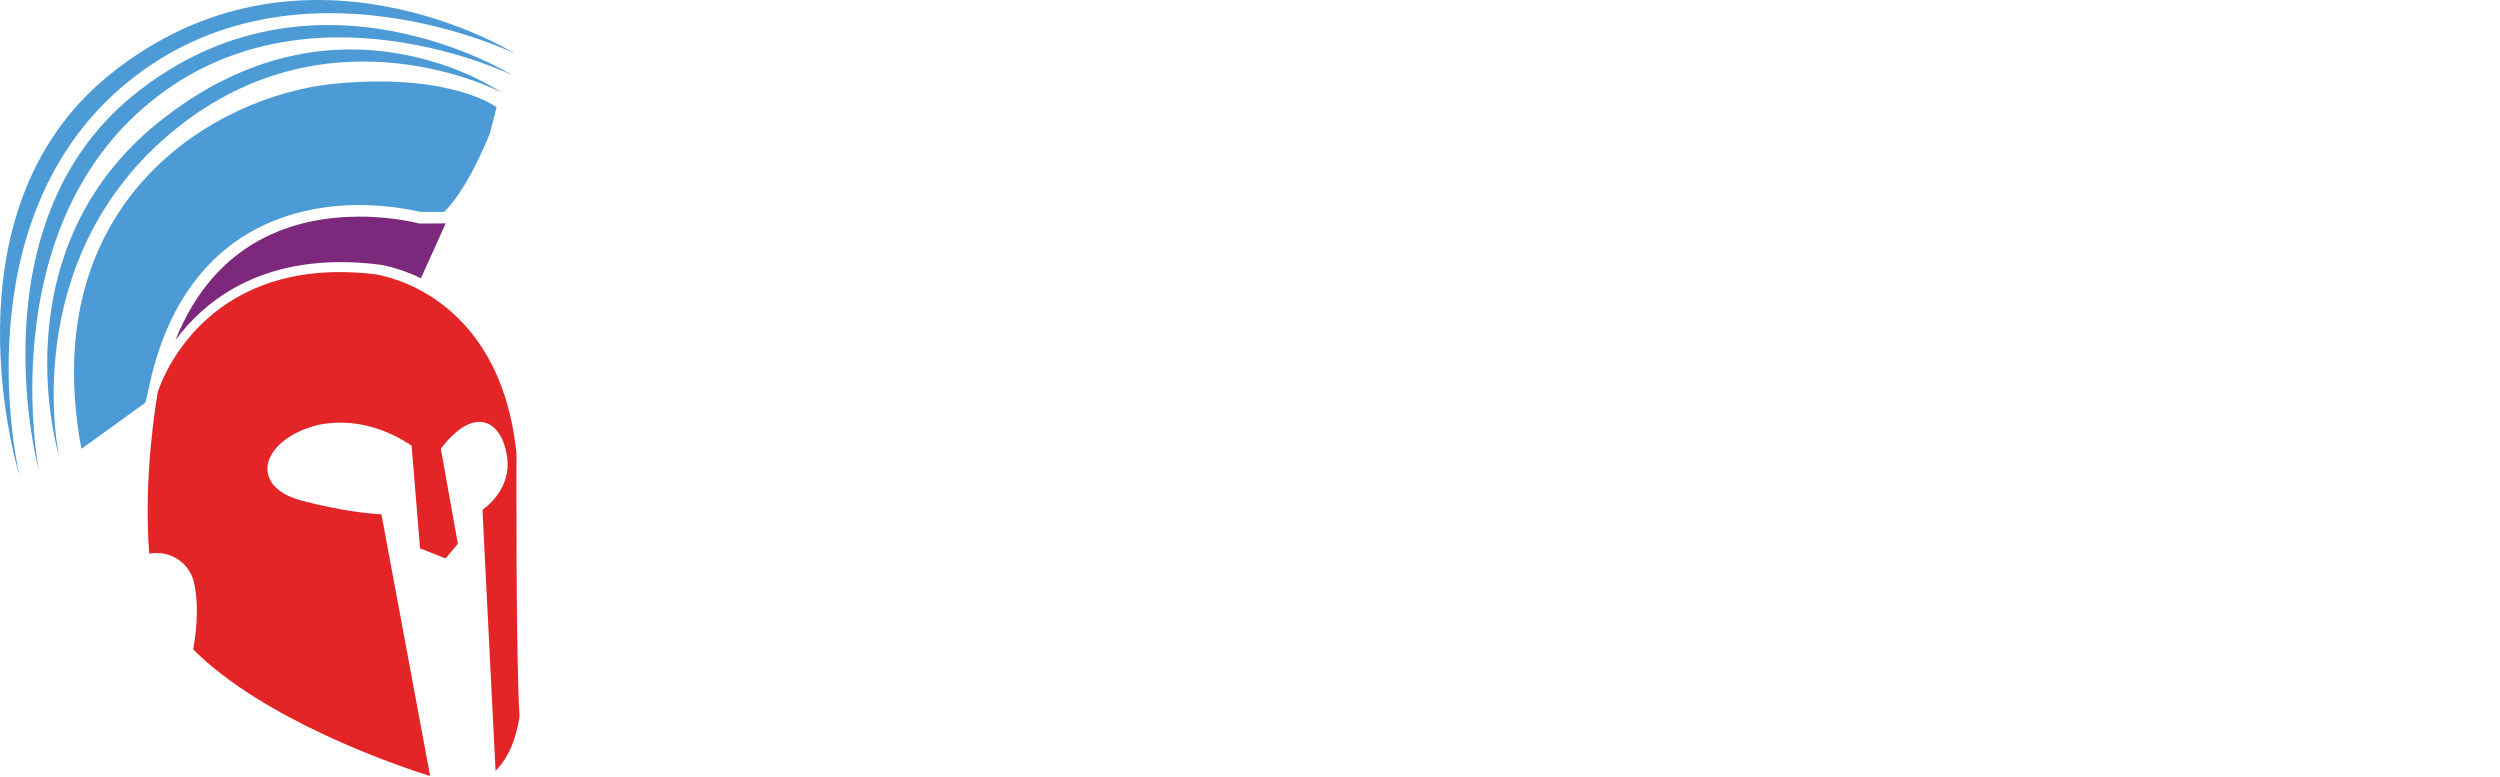
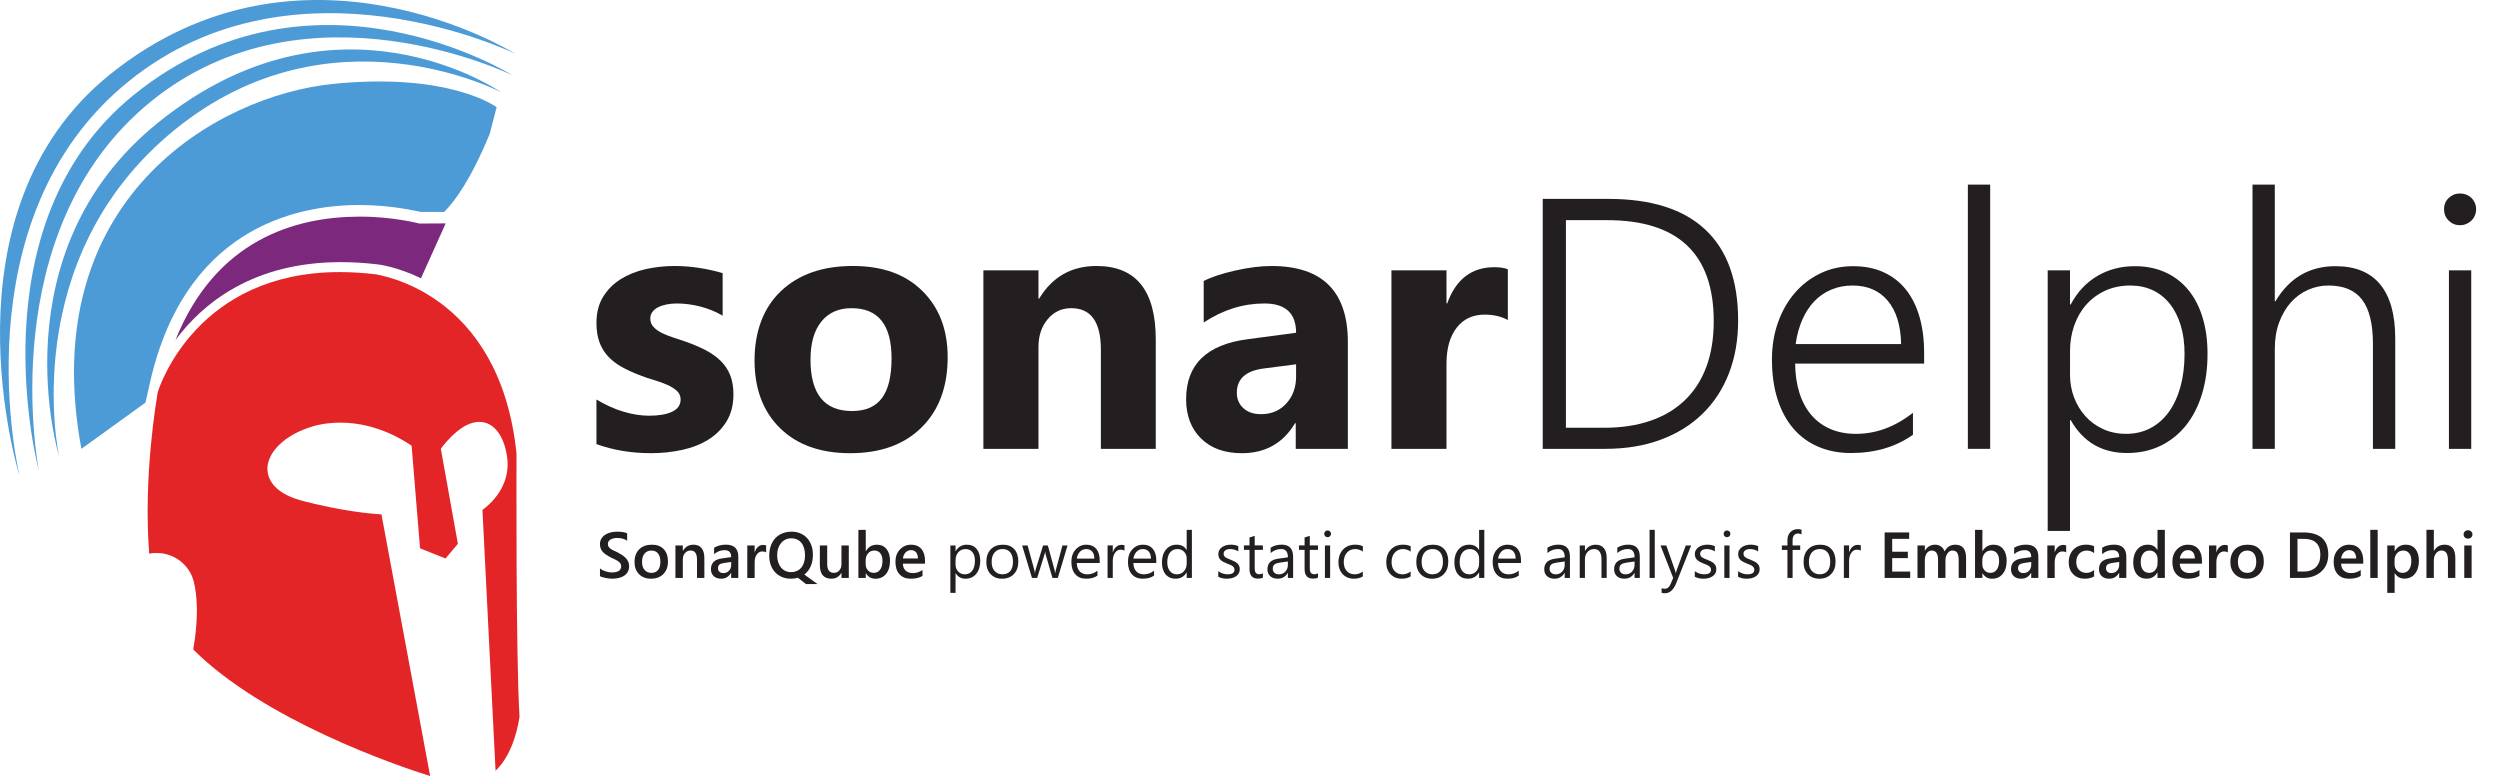
- <svg xmlns="http://www.w3.org/2000/svg" id="a" viewBox="0 0 1658.78 514.93">
+ <svg xmlns="http://www.w3.org/2000/svg" viewBox="0 0 1658.78 514.93">
  <defs>
-     <style>.b{fill:#4c9bd6;}.c{fill:#e42527;}.d{fill:#7b287d;}</style>
+     <style>.c{isolation:isolate;}.d{fill:#4c9bd6;}.e{fill:#e42527;}.f{fill:#7b287d;}.g{fill:#231f20;}</style>
  </defs>
-   <path class="c" d="M342.71,300.83c-11.3-108.5-92.7-118.3-93.2-118.8-8.2-1-16.4-1.5-24.1-1.5-94.2,0-119.3,74.8-120.8,79.9-.5,3.6-9.7,54.8-5.6,107,1.5-.5,3.6-.5,5.1-.5,11.8,0,22,8.2,24.6,19.5,4.1,17.9,.5,38.4-.5,44.5,46.6,46.6,134.1,76.8,157.2,84l-32.3-173.6c-7.2-.5-25.6-2-53.2-9.2-20-5.6-22.5-15.9-22.5-21.5,.5-12.3,14.3-24.1,33.8-28.7,4.6-1,9.7-1.5,14.8-1.5,25.6,0,44.5,13.8,45.6,14.3l1.5,1,5.6,68.1,16.9,6.7,8.2-9.7-11.3-63,1-1.5c8.7-10.8,16.9-16.4,24.6-16.4,9.2,0,16.4,8.7,18.4,23.6,2.6,18.9-11.3,31.2-16.4,34.8l8.7,173.1c12.8-12.3,15.4-33.3,15.9-35.8-2.5-41.1-2-169.1-2-174.8h0Z" />
-   <path class="b" d="M238.31,136.03c22,0,37.9,4.1,41,4.6h15.4c7.7-7.7,18.4-23,30.2-51.7l4.6-17.8s-30.7-23.2-108.1-15.5c-77.8,7.7-198.1,76.8-167.4,242.2l42.5-30.7,2-8.7c22-106.5,97.3-122.4,139.8-122.4h0Z" />
-   <path class="d" d="M278.21,148.33s-16.9-4.6-39.4-4.6c-43,0-95.7,15.4-122.4,81.9,17.9-24.1,51.2-51.7,109.6-51.7,8.2,0,16.4,.5,24.6,1.5,.5,0,12.8,1.5,28.7,9.2l16.4-36.4-17.5,.1Z" />
-   <path class="b" d="M39.21,302.83S-2.19,167.83,104.81,81.43c118.9-96,227.7-20.2,227.7-20.2,0,0-112.5-59.4-216.1,24.5C10.31,171.63,39.21,302.83,39.21,302.83Z" />
-   <path class="b" d="M25.81,312.43S-18.19,149.33,88.81,62.93c118.9-96,251.2-13,251.2-13,0,0-135.9-66.7-239.6,17.2C-5.69,153.03,25.81,312.43,25.81,312.43Z" />
-   <path class="b" d="M13.01,315.93S-41.59,141.73,72.91,49.43c127.3-102.5,268.9-13.8,268.9-13.8,0,0-145.5-71.3-256.4,18.3C-28.19,145.73,13.01,315.93,13.01,315.93Z" />
+   <g id="a">
+     <path class="e" d="M342.71,300.83c-11.3-108.5-92.7-118.3-93.2-118.8-8.2-1-16.4-1.5-24.1-1.5-94.2,0-119.3,74.8-120.8,79.9-.5,3.6-9.7,54.8-5.6,107,1.5-.5,3.6-.5,5.1-.5,11.8,0,22,8.2,24.6,19.5,4.1,17.9,.5,38.4-.5,44.5,46.6,46.6,134.1,76.8,157.2,84l-32.3-173.6c-7.2-.5-25.6-2-53.2-9.2-20-5.6-22.5-15.9-22.5-21.5,.5-12.3,14.3-24.1,33.8-28.7,4.6-1,9.7-1.5,14.8-1.5,25.6,0,44.5,13.8,45.6,14.3l1.5,1,5.6,68.1,16.9,6.7,8.2-9.7-11.3-63,1-1.5c8.7-10.8,16.9-16.4,24.6-16.4,9.2,0,16.4,8.7,18.4,23.6,2.6,18.9-11.3,31.2-16.4,34.8l8.7,173.1c12.8-12.3,15.4-33.3,15.9-35.8-2.5-41.1-2-169.1-2-174.8h0Z" />
+     <path class="d" d="M238.31,136.03c22,0,37.9,4.1,41,4.6h15.4c7.7-7.7,18.4-23,30.2-51.7l4.6-17.8s-30.7-23.2-108.1-15.5c-77.8,7.7-198.1,76.8-167.4,242.2l42.5-30.7,2-8.7c22-106.5,97.3-122.4,139.8-122.4h0Z" />
+     <path class="f" d="M278.21,148.33s-16.9-4.6-39.4-4.6c-43,0-95.7,15.4-122.4,81.9,17.9-24.1,51.2-51.7,109.6-51.7,8.2,0,16.4,.5,24.6,1.5,.5,0,12.8,1.5,28.7,9.2l16.4-36.4-17.5,.1Z" />
+     <path class="d" d="M39.21,302.83S-2.19,167.83,104.81,81.43c118.9-96,227.7-20.2,227.7-20.2,0,0-112.5-59.4-216.1,24.5C10.31,171.63,39.21,302.83,39.21,302.83Z" />
+     <path class="d" d="M25.81,312.43S-18.19,149.33,88.81,62.93c118.9-96,251.2-13,251.2-13,0,0-135.9-66.7-239.6,17.2C-5.69,153.03,25.81,312.43,25.81,312.43Z" />
+     <path class="d" d="M13.01,315.93S-41.59,141.73,72.91,49.43c127.3-102.5,268.9-13.8,268.9-13.8,0,0-145.5-71.3-256.4,18.3C-28.19,145.73,13.01,315.93,13.01,315.93Z" />
+   </g>
+   <g id="b">
+     <g class="c">
+       <path class="g" d="M398.09,382.27v-5.16c.46,.42,1.01,.8,1.65,1.14,.64,.34,1.32,.62,2.03,.85s1.43,.41,2.15,.54c.72,.13,1.38,.19,1.98,.19,2.11,0,3.67-.35,4.71-1.05s1.55-1.72,1.55-3.05c0-.72-.17-1.34-.52-1.86-.34-.53-.83-1.01-1.44-1.44-.62-.43-1.34-.85-2.18-1.25-.84-.4-1.73-.82-2.68-1.25-1.02-.55-1.98-1.1-2.86-1.66-.88-.56-1.65-1.18-2.31-1.86-.65-.68-1.17-1.45-1.54-2.31-.37-.86-.56-1.86-.56-3.01,0-1.42,.32-2.65,.96-3.7s1.48-1.91,2.53-2.59c1.05-.68,2.24-1.19,3.57-1.52s2.7-.5,4.08-.5c3.16,0,5.46,.36,6.91,1.07v4.95c-1.71-1.23-3.92-1.85-6.61-1.85-.74,0-1.48,.07-2.22,.21-.74,.14-1.4,.37-1.98,.69-.58,.32-1.06,.74-1.42,1.24-.37,.51-.55,1.12-.55,1.83,0,.67,.14,1.26,.42,1.75s.69,.94,1.23,1.35c.54,.41,1.2,.8,1.98,1.19,.78,.39,1.68,.8,2.71,1.25,1.05,.55,2.05,1.12,2.98,1.73s1.75,1.27,2.46,2c.71,.73,1.27,1.54,1.68,2.43,.41,.89,.62,1.91,.62,3.04,0,1.53-.31,2.82-.93,3.87s-1.45,1.91-2.5,2.57c-1.05,.66-2.25,1.14-3.61,1.43-1.36,.29-2.8,.44-4.32,.44-.51,0-1.13-.04-1.86-.12-.74-.08-1.49-.19-2.26-.34s-1.5-.33-2.19-.54c-.69-.21-1.24-.45-1.66-.72Z" />
+       <path class="g" d="M431.97,383.98c-3.33,0-5.98-1.01-7.97-3.02-1.99-2.01-2.98-4.68-2.98-8.01,0-3.62,1.04-6.45,3.11-8.49,2.07-2.04,4.86-3.05,8.37-3.05s5.99,.99,7.88,2.97c1.88,1.98,2.82,4.72,2.82,8.23s-1.01,6.19-3.04,8.26c-2.03,2.07-4.76,3.11-8.18,3.11Zm.23-18.68c-1.91,0-3.42,.67-4.53,2-1.11,1.33-1.66,3.17-1.66,5.52s.56,4.04,1.68,5.34,2.62,1.95,4.51,1.95,3.4-.64,4.43-1.92,1.55-3.09,1.55-5.45-.52-4.2-1.55-5.5c-1.03-1.29-2.51-1.94-4.43-1.94Z" />
+       <path class="g" d="M467.36,383.47h-4.89v-12.15c0-4.03-1.42-6.04-4.27-6.04-1.49,0-2.72,.56-3.69,1.67-.97,1.12-1.45,2.52-1.45,4.22v12.3h-4.91v-21.56h4.91v3.58h.08c1.61-2.72,3.94-4.08,6.99-4.08,2.34,0,4.13,.76,5.37,2.28,1.23,1.52,1.85,3.72,1.85,6.6v13.18Z" />
+       <path class="g" d="M489.87,383.47h-4.74v-3.37h-.08c-1.49,2.58-3.67,3.87-6.55,3.87-2.12,0-3.78-.58-4.98-1.73-1.2-1.15-1.8-2.67-1.8-4.57,0-4.07,2.34-6.44,7.03-7.12l6.4-.91c0-3.07-1.46-4.61-4.38-4.61-2.57,0-4.89,.88-6.95,2.65v-4.27c2.27-1.35,4.9-2.02,7.88-2.02,5.45,0,8.17,2.68,8.17,8.04v14.02Zm-4.72-10.59l-4.53,.63c-1.4,.18-2.46,.52-3.17,1.02-.71,.5-1.06,1.37-1.06,2.62,0,.91,.33,1.66,.98,2.24,.65,.58,1.53,.87,2.62,.87,1.49,0,2.72-.52,3.7-1.57,.98-1.04,1.46-2.36,1.46-3.95v-1.87Z" />
+       <path class="g" d="M508.34,366.57c-.59-.46-1.44-.69-2.55-.69-1.45,0-2.65,.65-3.62,1.96-.97,1.31-1.45,3.08-1.45,5.33v10.32h-4.89v-21.56h4.89v4.44h.08c.48-1.52,1.21-2.7,2.2-3.55,.99-.85,2.09-1.27,3.32-1.27,.88,0,1.56,.13,2.02,.4v4.63Z" />
+       <path class="g" d="M524.78,383.98c-2.18,0-4.15-.37-5.92-1.12-1.77-.74-3.28-1.79-4.53-3.13s-2.22-2.94-2.91-4.81c-.69-1.87-1.03-3.93-1.03-6.19,0-2.41,.35-4.6,1.04-6.57,.69-1.96,1.68-3.64,2.97-5.03,1.28-1.39,2.85-2.46,4.69-3.22,1.84-.76,3.9-1.14,6.17-1.14,2.11,0,4.03,.37,5.77,1.12,1.74,.74,3.23,1.79,4.46,3.13,1.23,1.34,2.19,2.94,2.87,4.81,.68,1.87,1.02,3.92,1.02,6.17,0,2.98-.5,5.58-1.5,7.82-1,2.24-2.4,4.04-4.21,5.4l8.76,6.32h-7.62l-5.39-4.19c-.72,.2-1.46,.35-2.23,.46-.77,.11-1.58,.17-2.42,.17Zm.23-26.8c-1.38,0-2.64,.27-3.78,.81-1.14,.54-2.13,1.31-2.96,2.3-.83,.99-1.47,2.17-1.93,3.55-.46,1.38-.68,2.91-.68,4.59s.22,3.19,.66,4.57c.44,1.38,1.06,2.55,1.86,3.53,.8,.98,1.76,1.73,2.88,2.27,1.12,.54,2.37,.81,3.73,.81,1.45,0,2.74-.25,3.9-.76,1.15-.51,2.13-1.23,2.94-2.18s1.43-2.11,1.86-3.48,.65-2.94,.65-4.7-.21-3.4-.63-4.8c-.42-1.4-1.02-2.59-1.81-3.55-.79-.96-1.74-1.7-2.87-2.2-1.13-.5-2.4-.76-3.82-.76Z" />
+       <path class="g" d="M563.19,383.47h-4.88v-3.41h-.08c-1.42,2.61-3.62,3.92-6.61,3.92-5.1,0-7.64-3.06-7.64-9.18v-12.89h4.88v12.38c0,3.88,1.5,5.81,4.48,5.81,1.45,0,2.64-.53,3.57-1.6,.93-1.07,1.4-2.46,1.4-4.19v-12.4h4.88v21.56Z" />
+       <path class="g" d="M574.52,380.36h-.08v3.12h-4.89v-31.92h4.89v14.15h.08c1.67-2.86,4.11-4.29,7.33-4.29,2.72,0,4.85,.96,6.39,2.9,1.54,1.93,2.31,4.52,2.31,7.76,0,3.61-.86,6.5-2.59,8.66s-4.08,3.25-7.07,3.25c-2.81,0-4.93-1.21-6.36-3.62Zm-.13-8.57v2.67c0,1.57,.5,2.91,1.51,4,1,1.1,2.28,1.64,3.82,1.64,1.81,0,3.23-.71,4.26-2.12,1.03-1.41,1.55-3.38,1.55-5.91,0-2.12-.48-3.78-1.44-4.98s-2.26-1.8-3.91-1.8c-1.74,0-3.14,.62-4.2,1.85-1.06,1.24-1.59,2.78-1.59,4.63Z" />
+       <path class="g" d="M613.78,374.02h-14.7c.06,1.99,.67,3.53,1.84,4.61s2.78,1.62,4.83,1.62c2.3,0,4.41-.69,6.34-2.06v3.94c-1.97,1.24-4.56,1.85-7.79,1.85s-5.66-.98-7.46-2.94c-1.8-1.96-2.71-4.71-2.71-8.26,0-3.35,.99-6.09,2.98-8.2s4.45-3.17,7.4-3.17,5.23,.95,6.84,2.84c1.61,1.89,2.42,4.53,2.42,7.9v1.87Zm-4.72-3.45c-.01-1.75-.43-3.12-1.24-4.1-.81-.97-1.94-1.46-3.37-1.46s-2.59,.51-3.57,1.54-1.58,2.37-1.8,4.02h9.98Z" />
+     </g>
+     <g class="c">
+       <path class="g" d="M634.1,380.36h-.08v13.03h-3.45v-31.48h3.45v3.79h.08c1.7-2.86,4.18-4.29,7.45-4.29,2.78,0,4.95,.96,6.51,2.9,1.56,1.93,2.34,4.52,2.34,7.76,0,3.61-.88,6.5-2.63,8.66-1.75,2.17-4.16,3.25-7.2,3.25-2.79,0-4.95-1.21-6.46-3.62Zm-.08-8.7v3.01c0,1.78,.58,3.3,1.74,4.54s2.63,1.86,4.41,1.86c2.09,0,3.73-.8,4.92-2.4,1.19-1.6,1.78-3.83,1.78-6.67,0-2.4-.55-4.28-1.66-5.64-1.11-1.36-2.61-2.04-4.51-2.04-2.01,0-3.62,.7-4.84,2.1-1.22,1.4-1.83,3.15-1.83,5.25Z" />
+       <path class="g" d="M664.92,383.98c-3.19,0-5.73-1.01-7.63-3.02-1.9-2.01-2.85-4.68-2.85-8.01,0-3.62,.99-6.45,2.97-8.49,1.98-2.04,4.65-3.05,8.02-3.05s5.72,.99,7.53,2.97c1.8,1.98,2.71,4.72,2.71,8.23s-.97,6.19-2.92,8.26c-1.94,2.07-4.55,3.11-7.82,3.11Zm.25-19.67c-2.22,0-3.97,.75-5.26,2.26-1.29,1.51-1.94,3.59-1.94,6.24s.65,4.57,1.96,6.04,3.05,2.21,5.24,2.21,3.95-.72,5.15-2.17c1.2-1.45,1.8-3.5,1.8-6.17s-.6-4.77-1.8-6.23-2.92-2.19-5.15-2.19Z" />
+       <path class="g" d="M708.34,361.91l-6.46,21.56h-3.58l-4.44-15.43c-.17-.59-.28-1.26-.34-2h-.08c-.04,.51-.19,1.16-.44,1.96l-4.82,15.48h-3.45l-6.53-21.56h3.62l4.46,16.21c.14,.49,.24,1.14,.29,1.94h.17c.04-.62,.17-1.28,.38-1.98l4.97-16.17h3.16l4.46,16.26c.14,.52,.25,1.17,.32,1.94h.17c.03-.55,.15-1.19,.36-1.94l4.38-16.26h3.41Z" />
+       <path class="g" d="M729.67,373.56h-15.22c.06,2.4,.7,4.25,1.94,5.56,1.23,1.31,2.93,1.96,5.09,1.96,2.43,0,4.66-.8,6.7-2.4v3.24c-1.9,1.38-4.4,2.06-7.52,2.06s-5.44-.98-7.18-2.94-2.61-4.71-2.61-8.26c0-3.35,.95-6.09,2.85-8.2s4.26-3.17,7.08-3.17,5,.91,6.55,2.74c1.54,1.83,2.32,4.36,2.32,7.6v1.81Zm-3.54-2.93c-.01-1.99-.49-3.54-1.44-4.65-.95-1.11-2.26-1.66-3.95-1.66s-3.01,.58-4.15,1.75c-1.14,1.17-1.84,2.69-2.11,4.57h11.64Z" />
+       <path class="g" d="M746.13,365.41c-.6-.46-1.47-.7-2.61-.7-1.47,0-2.71,.7-3.7,2.08-.99,1.39-1.48,3.28-1.48,5.68v10.99h-3.45v-21.56h3.45v4.44h.08c.49-1.52,1.24-2.7,2.25-3.55s2.14-1.27,3.39-1.27c.9,0,1.59,.1,2.06,.29v3.58Z" />
+       <path class="g" d="M767.21,373.56h-15.22c.06,2.4,.7,4.25,1.94,5.56,1.23,1.31,2.93,1.96,5.09,1.96,2.43,0,4.66-.8,6.7-2.4v3.24c-1.9,1.38-4.4,2.06-7.52,2.06s-5.44-.98-7.18-2.94-2.61-4.71-2.61-8.26c0-3.35,.95-6.09,2.85-8.2s4.26-3.17,7.08-3.17,5,.91,6.55,2.74c1.54,1.83,2.32,4.36,2.32,7.6v1.81Zm-3.54-2.93c-.01-1.99-.49-3.54-1.44-4.65-.95-1.11-2.26-1.66-3.95-1.66s-3.01,.58-4.15,1.75c-1.14,1.17-1.84,2.69-2.11,4.57h11.64Z" />
+       <path class="g" d="M790.84,383.47h-3.45v-3.66h-.08c-1.6,2.78-4.07,4.17-7.41,4.17-2.71,0-4.87-.96-6.5-2.89s-2.43-4.56-2.43-7.89c0-3.57,.9-6.42,2.69-8.57s4.19-3.22,7.18-3.22,5.12,1.17,6.46,3.5h.08v-13.35h3.45v31.92Zm-3.45-9.75v-3.18c0-1.74-.58-3.21-1.73-4.42s-2.61-1.81-4.38-1.81c-2.11,0-3.76,.77-4.97,2.32-1.21,1.54-1.81,3.68-1.81,6.4,0,2.48,.58,4.45,1.74,5.88,1.16,1.44,2.71,2.16,4.66,2.16s3.49-.69,4.69-2.08c1.2-1.39,1.8-3.14,1.8-5.26Z" />
+       <path class="g" d="M808.33,382.69v-3.71c1.88,1.39,3.95,2.08,6.21,2.08,3.03,0,4.55-1.01,4.55-3.03,0-.58-.13-1.06-.39-1.46-.26-.4-.61-.75-1.05-1.06-.44-.31-.96-.59-1.56-.83-.6-.25-1.24-.5-1.93-.77-.96-.38-1.79-.76-2.52-1.15-.72-.39-1.33-.82-1.81-1.31-.48-.48-.85-1.03-1.09-1.65-.25-.62-.37-1.34-.37-2.17,0-1.01,.23-1.91,.69-2.68,.46-.78,1.08-1.43,1.85-1.96,.77-.53,1.65-.92,2.64-1.19,.99-.27,2.01-.4,3.06-.4,1.87,0,3.54,.32,5.01,.97v3.5c-1.59-1.04-3.41-1.56-5.47-1.56-.65,0-1.23,.07-1.75,.22-.52,.15-.97,.35-1.34,.62-.37,.27-.66,.59-.86,.96-.2,.37-.31,.78-.31,1.23,0,.56,.1,1.03,.31,1.41,.2,.38,.5,.72,.89,1.01,.39,.29,.87,.56,1.43,.8,.56,.24,1.2,.5,1.92,.78,.95,.37,1.81,.74,2.57,1.13,.76,.39,1.4,.82,1.94,1.31s.94,1.04,1.23,1.67c.29,.63,.43,1.38,.43,2.25,0,1.07-.24,1.99-.71,2.78-.47,.79-1.1,1.44-1.88,1.96-.79,.52-1.69,.91-2.72,1.16-1.02,.25-2.1,.38-3.22,.38-2.22,0-4.14-.43-5.77-1.28Z" />
+       <path class="g" d="M837.94,383.26c-.81,.45-1.89,.67-3.22,.67-3.78,0-5.66-2.11-5.66-6.32v-12.76h-3.71v-2.95h3.71v-5.26l3.45-1.12v6.38h5.43v2.95h-5.43v12.15c0,1.45,.25,2.48,.74,3.09,.49,.62,1.31,.93,2.44,.93,.87,0,1.62-.24,2.25-.72v2.95Z" />
+       <path class="g" d="M857.98,383.47h-3.45v-3.37h-.08c-1.5,2.58-3.71,3.87-6.63,3.87-2.15,0-3.83-.57-5.04-1.71-1.21-1.14-1.82-2.65-1.82-4.53,0-4.03,2.37-6.37,7.12-7.03l6.46-.91c0-3.66-1.48-5.5-4.44-5.5-2.6,0-4.94,.88-7.03,2.65v-3.54c2.12-1.35,4.56-2.02,7.33-2.02,5.07,0,7.6,2.68,7.6,8.04v14.02Zm-3.45-10.91l-5.2,.72c-1.6,.23-2.81,.62-3.62,1.19-.81,.57-1.22,1.58-1.22,3.02,0,1.05,.38,1.91,1.13,2.58,.75,.67,1.75,1,3,1,1.71,0,3.13-.6,4.24-1.8,1.12-1.2,1.67-2.72,1.67-4.56v-2.15Z" />
+       <path class="g" d="M874.49,383.26c-.81,.45-1.89,.67-3.22,.67-3.78,0-5.66-2.11-5.66-6.32v-12.76h-3.71v-2.95h3.71v-5.26l3.45-1.12v6.38h5.43v2.95h-5.43v12.15c0,1.45,.25,2.48,.74,3.09,.49,.62,1.31,.93,2.44,.93,.87,0,1.62-.24,2.25-.72v2.95Z" />
+       <path class="g" d="M880.87,356.44c-.62,0-1.14-.21-1.58-.63-.44-.42-.65-.96-.65-1.6s.22-1.18,.65-1.61c.43-.43,.96-.64,1.58-.64s1.17,.21,1.61,.64c.44,.43,.66,.96,.66,1.61s-.22,1.14-.66,1.58c-.44,.44-.98,.65-1.61,.65Zm1.68,27.04h-3.45v-21.56h3.45v21.56Z" />
+       <path class="g" d="M904.24,382.48c-1.66,1-3.62,1.49-5.9,1.49-3.07,0-5.56-1-7.44-3s-2.83-4.59-2.83-7.78c0-3.55,1.02-6.4,3.05-8.56,2.04-2.16,4.75-3.23,8.15-3.23,1.89,0,3.56,.35,5.01,1.05v3.54c-1.6-1.12-3.31-1.68-5.14-1.68-2.2,0-4.01,.79-5.42,2.37-1.41,1.58-2.12,3.65-2.12,6.22s.66,4.52,1.99,5.98,3.11,2.19,5.34,2.19c1.88,0,3.65-.62,5.31-1.87v3.29Z" />
+       <path class="g" d="M935.97,382.48c-1.66,1-3.62,1.49-5.9,1.49-3.07,0-5.56-1-7.44-3-1.89-2-2.83-4.59-2.83-7.78,0-3.55,1.02-6.4,3.05-8.56,2.04-2.16,4.75-3.23,8.15-3.23,1.9,0,3.57,.35,5.01,1.05v3.54c-1.6-1.12-3.31-1.68-5.14-1.68-2.2,0-4.01,.79-5.42,2.37s-2.12,3.65-2.12,6.22,.66,4.52,1.99,5.98c1.33,1.46,3.11,2.19,5.34,2.19,1.88,0,3.65-.62,5.31-1.87v3.29Z" />
+       <path class="g" d="M950.21,383.98c-3.19,0-5.73-1.01-7.63-3.02-1.9-2.01-2.85-4.68-2.85-8.01,0-3.62,.99-6.45,2.97-8.49,1.98-2.04,4.65-3.05,8.02-3.05s5.72,.99,7.53,2.97,2.71,4.72,2.71,8.23-.97,6.19-2.92,8.26c-1.94,2.07-4.55,3.11-7.82,3.11Zm.25-19.67c-2.22,0-3.97,.75-5.26,2.26-1.29,1.51-1.94,3.59-1.94,6.24s.65,4.57,1.96,6.04c1.31,1.47,3.05,2.21,5.24,2.21s3.95-.72,5.15-2.17c1.2-1.45,1.8-3.5,1.8-6.17s-.6-4.77-1.8-6.23-2.92-2.19-5.15-2.19Z" />
+       <path class="g" d="M984.86,383.47h-3.45v-3.66h-.08c-1.6,2.78-4.07,4.17-7.41,4.17-2.71,0-4.88-.96-6.5-2.89s-2.43-4.56-2.43-7.89c0-3.57,.9-6.42,2.7-8.57,1.8-2.15,4.19-3.22,7.18-3.22s5.12,1.17,6.46,3.5h.08v-13.35h3.45v31.92Zm-3.45-9.75v-3.18c0-1.74-.58-3.21-1.73-4.42-1.15-1.21-2.61-1.81-4.38-1.81-2.11,0-3.76,.77-4.97,2.32-1.21,1.54-1.81,3.68-1.81,6.4,0,2.48,.58,4.45,1.74,5.88,1.16,1.44,2.71,2.16,4.66,2.16s3.48-.69,4.68-2.08c1.2-1.39,1.8-3.14,1.8-5.26Z" />
+       <path class="g" d="M1009.18,373.56h-15.22c.06,2.4,.7,4.25,1.94,5.56s2.93,1.96,5.1,1.96c2.43,0,4.66-.8,6.7-2.4v3.24c-1.89,1.38-4.4,2.06-7.52,2.06s-5.44-.98-7.18-2.94c-1.74-1.96-2.61-4.71-2.61-8.26,0-3.35,.95-6.09,2.85-8.2s4.26-3.17,7.09-3.17,5,.91,6.55,2.74c1.54,1.83,2.32,4.36,2.32,7.6v1.81Zm-3.54-2.93c-.01-1.99-.5-3.54-1.44-4.65-.95-1.11-2.26-1.66-3.95-1.66s-3.01,.58-4.15,1.75c-1.14,1.17-1.84,2.69-2.11,4.57h11.64Z" />
+       <path class="g" d="M1041.65,383.47h-3.45v-3.37h-.08c-1.5,2.58-3.71,3.87-6.63,3.87-2.15,0-3.83-.57-5.04-1.71-1.21-1.14-1.82-2.65-1.82-4.53,0-4.03,2.37-6.37,7.12-7.03l6.46-.91c0-3.66-1.48-5.5-4.44-5.5-2.6,0-4.94,.88-7.03,2.65v-3.54c2.12-1.35,4.56-2.02,7.33-2.02,5.07,0,7.6,2.68,7.6,8.04v14.02Zm-3.45-10.91l-5.2,.72c-1.6,.23-2.81,.62-3.62,1.19s-1.22,1.58-1.22,3.02c0,1.05,.38,1.91,1.13,2.58s1.75,1,3,1c1.71,0,3.13-.6,4.24-1.8,1.12-1.2,1.67-2.72,1.67-4.56v-2.15Z" />
+       <path class="g" d="M1066.06,383.47h-3.45v-12.3c0-4.58-1.67-6.86-5.01-6.86-1.73,0-3.15,.65-4.28,1.95s-1.7,2.94-1.7,4.92v12.3h-3.45v-21.56h3.45v3.58h.08c1.63-2.72,3.99-4.08,7.08-4.08,2.36,0,4.16,.76,5.41,2.28,1.25,1.52,1.87,3.72,1.87,6.6v13.18Z" />
+       <path class="g" d="M1088,383.47h-3.45v-3.37h-.08c-1.5,2.58-3.71,3.87-6.63,3.87-2.15,0-3.83-.57-5.04-1.71-1.21-1.14-1.82-2.65-1.82-4.53,0-4.03,2.37-6.37,7.12-7.03l6.46-.91c0-3.66-1.48-5.5-4.44-5.5-2.6,0-4.94,.88-7.03,2.65v-3.54c2.12-1.35,4.56-2.02,7.33-2.02,5.07,0,7.6,2.68,7.6,8.04v14.02Zm-3.45-10.91l-5.2,.72c-1.6,.23-2.81,.62-3.62,1.19s-1.22,1.58-1.22,3.02c0,1.05,.38,1.91,1.13,2.58s1.75,1,3,1c1.71,0,3.13-.6,4.24-1.8,1.12-1.2,1.67-2.72,1.67-4.56v-2.15Z" />
+       <path class="g" d="M1097.96,383.47h-3.45v-31.92h3.45v31.92Z" />
+       <path class="g" d="M1122.11,361.91l-9.92,25.01c-1.77,4.46-4.25,6.7-7.45,6.7-.9,0-1.65-.09-2.25-.27v-3.09c.74,.25,1.42,.38,2.04,.38,1.74,0,3.05-1.04,3.92-3.12l1.73-4.08-8.42-21.52h3.83l5.83,16.59c.07,.21,.22,.76,.44,1.64h.13c.07-.34,.21-.87,.42-1.6l6.13-16.63h3.58Z" />
+       <path class="g" d="M1124.51,382.69v-3.71c1.88,1.39,3.95,2.08,6.21,2.08,3.03,0,4.55-1.01,4.55-3.03,0-.58-.13-1.06-.39-1.46-.26-.4-.61-.75-1.05-1.06s-.96-.59-1.56-.83c-.6-.25-1.24-.5-1.93-.77-.96-.38-1.79-.76-2.52-1.15-.72-.39-1.33-.82-1.81-1.31-.48-.48-.85-1.03-1.09-1.65-.25-.62-.37-1.34-.37-2.17,0-1.01,.23-1.91,.7-2.68s1.08-1.43,1.85-1.96c.77-.53,1.65-.92,2.64-1.19,.99-.27,2.01-.4,3.06-.4,1.87,0,3.54,.32,5.01,.97v3.5c-1.59-1.04-3.41-1.56-5.47-1.56-.65,0-1.23,.07-1.75,.22-.52,.15-.96,.35-1.34,.62s-.66,.59-.86,.96c-.2,.37-.3,.78-.3,1.23,0,.56,.1,1.03,.3,1.41,.2,.38,.5,.72,.9,1.01,.39,.29,.87,.56,1.43,.8,.56,.24,1.2,.5,1.92,.78,.95,.37,1.81,.74,2.57,1.13,.76,.39,1.4,.82,1.94,1.31s.94,1.04,1.23,1.67c.29,.63,.43,1.38,.43,2.25,0,1.07-.24,1.99-.71,2.78-.47,.79-1.1,1.44-1.88,1.96-.79,.52-1.69,.91-2.72,1.16-1.02,.25-2.1,.38-3.22,.38-2.22,0-4.14-.43-5.77-1.28Z" />
+       <path class="g" d="M1145.88,356.44c-.62,0-1.14-.21-1.58-.63s-.65-.96-.65-1.6,.22-1.18,.65-1.61c.44-.43,.96-.64,1.58-.64s1.17,.21,1.61,.64c.44,.43,.66,.96,.66,1.61s-.22,1.14-.66,1.58c-.44,.44-.98,.65-1.61,.65Zm1.68,27.04h-3.45v-21.56h3.45v21.56Z" />
+       <path class="g" d="M1153.25,382.69v-3.71c1.88,1.39,3.95,2.08,6.21,2.08,3.03,0,4.55-1.01,4.55-3.03,0-.58-.13-1.06-.39-1.46-.26-.4-.61-.75-1.05-1.06s-.96-.59-1.56-.83c-.6-.25-1.24-.5-1.93-.77-.96-.38-1.79-.76-2.52-1.15-.72-.39-1.33-.82-1.81-1.31-.48-.48-.85-1.03-1.09-1.65-.25-.62-.37-1.34-.37-2.17,0-1.01,.23-1.91,.7-2.68s1.08-1.43,1.85-1.96c.77-.53,1.65-.92,2.64-1.19,.99-.27,2.01-.4,3.06-.4,1.87,0,3.54,.32,5.01,.97v3.5c-1.59-1.04-3.41-1.56-5.47-1.56-.65,0-1.23,.07-1.75,.22-.52,.15-.96,.35-1.34,.62s-.66,.59-.86,.96c-.2,.37-.3,.78-.3,1.23,0,.56,.1,1.03,.3,1.41,.2,.38,.5,.72,.9,1.01,.39,.29,.87,.56,1.43,.8,.56,.24,1.2,.5,1.92,.78,.95,.37,1.81,.74,2.57,1.13,.76,.39,1.4,.82,1.94,1.31s.94,1.04,1.23,1.67c.29,.63,.43,1.38,.43,2.25,0,1.07-.24,1.99-.71,2.78-.47,.79-1.1,1.44-1.88,1.96-.79,.52-1.69,.91-2.72,1.16-1.02,.25-2.1,.38-3.22,.38-2.22,0-4.14-.43-5.77-1.28Z" />
+       <path class="g" d="M1195.32,354.59c-.67-.38-1.44-.57-2.29-.57-2.42,0-3.62,1.52-3.62,4.57v3.33h5.05v2.95h-5.05v18.61h-3.43v-18.61h-3.68v-2.95h3.68v-3.5c0-2.26,.65-4.05,1.96-5.36s2.93-1.97,4.88-1.97c1.05,0,1.89,.13,2.51,.38v3.12Z" />
+       <path class="g" d="M1207.17,383.98c-3.19,0-5.73-1.01-7.63-3.02-1.9-2.01-2.85-4.68-2.85-8.01,0-3.62,.99-6.45,2.97-8.49,1.98-2.04,4.65-3.05,8.02-3.05s5.72,.99,7.53,2.97,2.71,4.72,2.71,8.23-.97,6.19-2.92,8.26c-1.94,2.07-4.55,3.11-7.82,3.11Zm.25-19.67c-2.22,0-3.97,.75-5.26,2.26-1.29,1.51-1.94,3.59-1.94,6.24s.65,4.57,1.96,6.04c1.31,1.47,3.05,2.21,5.24,2.21s3.95-.72,5.15-2.17c1.2-1.45,1.8-3.5,1.8-6.17s-.6-4.77-1.8-6.23-2.92-2.19-5.15-2.19Z" />
+       <path class="g" d="M1234.67,365.41c-.6-.46-1.47-.7-2.61-.7-1.47,0-2.71,.7-3.7,2.08-.99,1.39-1.48,3.28-1.48,5.68v10.99h-3.45v-21.56h3.45v4.44h.08c.49-1.52,1.24-2.7,2.25-3.55s2.14-1.27,3.39-1.27c.9,0,1.59,.1,2.06,.29v3.58Z" />
+     </g>
+     <g class="c">
+       <path class="g" d="M1267.43,383.47h-16.95v-30.19h16.28v4.25h-11.26v8.55h10.38v4.23h-10.38v8.93h11.94v4.23Z" />
+       <path class="g" d="M1304.49,383.47h-4.88v-11.75c0-2.26-.32-3.9-.96-4.91s-1.72-1.52-3.23-1.52c-1.28,0-2.36,.64-3.25,1.92s-1.34,2.81-1.34,4.59v11.67h-4.91v-12.15c0-4.01-1.42-6.02-4.25-6.02-1.32,0-2.4,.6-3.25,1.81-.85,1.21-1.27,2.77-1.27,4.7v11.67h-4.88v-21.56h4.88v3.41h.08c1.56-2.61,3.83-3.92,6.8-3.92,1.49,0,2.79,.41,3.91,1.23s1.88,1.9,2.29,3.23c1.6-2.98,3.99-4.46,7.16-4.46,4.75,0,7.12,2.93,7.12,8.78v13.29Z" />
+       <path class="g" d="M1315.42,380.36h-.08v3.12h-4.88v-31.92h4.88v14.15h.08c1.67-2.86,4.11-4.29,7.33-4.29,2.72,0,4.85,.96,6.39,2.9,1.54,1.93,2.31,4.52,2.31,7.76,0,3.61-.86,6.5-2.59,8.66s-4.08,3.25-7.07,3.25c-2.81,0-4.93-1.21-6.36-3.62Zm-.13-8.57v2.67c0,1.57,.5,2.91,1.51,4,1,1.1,2.28,1.64,3.82,1.64,1.81,0,3.23-.71,4.26-2.12,1.03-1.41,1.55-3.38,1.55-5.91,0-2.12-.48-3.78-1.44-4.98-.96-1.2-2.26-1.8-3.91-1.8-1.74,0-3.14,.62-4.2,1.85-1.06,1.24-1.59,2.78-1.59,4.63Z" />
+       <path class="g" d="M1352.47,383.47h-4.74v-3.37h-.08c-1.49,2.58-3.67,3.87-6.55,3.87-2.12,0-3.78-.58-4.98-1.73-1.2-1.15-1.8-2.67-1.8-4.57,0-4.07,2.34-6.44,7.03-7.12l6.4-.91c0-3.07-1.46-4.61-4.38-4.61-2.57,0-4.89,.88-6.95,2.65v-4.27c2.27-1.35,4.9-2.02,7.88-2.02,5.45,0,8.17,2.68,8.17,8.04v14.02Zm-4.72-10.59l-4.53,.63c-1.4,.18-2.46,.52-3.17,1.02-.71,.5-1.06,1.37-1.06,2.62,0,.91,.33,1.66,.98,2.24,.65,.58,1.53,.87,2.62,.87,1.49,0,2.72-.52,3.7-1.57,.98-1.04,1.46-2.36,1.46-3.95v-1.87Z" />
+       <path class="g" d="M1370.94,366.57c-.59-.46-1.44-.69-2.55-.69-1.45,0-2.65,.65-3.62,1.96-.97,1.31-1.45,3.08-1.45,5.33v10.32h-4.89v-21.56h4.89v4.44h.08c.48-1.52,1.21-2.7,2.2-3.55s2.09-1.27,3.32-1.27c.88,0,1.56,.13,2.02,.4v4.63Z" />
+       <path class="g" d="M1389.45,382.48c-1.73,1-3.77,1.49-6.13,1.49-3.2,0-5.78-1-7.75-3-1.97-2-2.95-4.59-2.95-7.78,0-3.55,1.06-6.4,3.17-8.56,2.11-2.16,4.94-3.23,8.48-3.23,1.96,0,3.7,.34,5.2,1.03v4.55c-1.5-1.12-3.1-1.68-4.8-1.68-2.06,0-3.75,.7-5.07,2.09-1.32,1.4-1.98,3.23-1.98,5.49s.62,3.99,1.86,5.29c1.24,1.29,2.91,1.94,5,1.94,1.75,0,3.41-.62,4.97-1.87v4.25Z" />
+       <path class="g" d="M1410.84,383.47h-4.74v-3.37h-.08c-1.49,2.58-3.67,3.87-6.55,3.87-2.12,0-3.78-.58-4.98-1.73-1.2-1.15-1.8-2.67-1.8-4.57,0-4.07,2.34-6.44,7.03-7.12l6.4-.91c0-3.07-1.46-4.61-4.38-4.61-2.57,0-4.89,.88-6.95,2.65v-4.27c2.27-1.35,4.9-2.02,7.88-2.02,5.45,0,8.17,2.68,8.17,8.04v14.02Zm-4.72-10.59l-4.53,.63c-1.4,.18-2.46,.52-3.17,1.02-.71,.5-1.06,1.37-1.06,2.62,0,.91,.33,1.66,.98,2.24,.65,.58,1.53,.87,2.62,.87,1.49,0,2.72-.52,3.7-1.57,.98-1.04,1.46-2.36,1.46-3.95v-1.87Z" />
+       <path class="g" d="M1436.4,383.47h-4.88v-3.66h-.08c-1.57,2.78-3.99,4.17-7.26,4.17-2.65,0-4.78-.96-6.37-2.89s-2.39-4.56-2.39-7.89c0-3.57,.88-6.42,2.64-8.57s4.11-3.22,7.04-3.22,5.02,1.17,6.34,3.5h.08v-13.35h4.88v31.92Zm-4.82-9.85v-2.82c0-1.53-.5-2.83-1.5-3.9-1-1.07-2.27-1.6-3.81-1.6-1.82,0-3.26,.68-4.31,2.04-1.05,1.36-1.57,3.25-1.57,5.66,0,2.19,.5,3.92,1.51,5.19,1,1.27,2.35,1.91,4.05,1.91s3.02-.61,4.06-1.84,1.56-2.78,1.56-4.64Z" />
+       <path class="g" d="M1461.04,374.02h-14.7c.06,1.99,.67,3.53,1.84,4.61s2.78,1.62,4.83,1.62c2.3,0,4.41-.69,6.34-2.06v3.94c-1.97,1.24-4.56,1.85-7.79,1.85s-5.66-.98-7.46-2.94c-1.8-1.96-2.71-4.71-2.71-8.26,0-3.35,.99-6.09,2.98-8.2s4.45-3.17,7.4-3.17,5.23,.95,6.84,2.84c1.61,1.89,2.42,4.53,2.42,7.9v1.87Zm-4.72-3.45c-.01-1.75-.43-3.12-1.24-4.1-.81-.97-1.94-1.46-3.37-1.46s-2.59,.51-3.57,1.54-1.58,2.37-1.8,4.02h9.98Z" />
+       <path class="g" d="M1478.2,366.57c-.59-.46-1.44-.69-2.55-.69-1.45,0-2.65,.65-3.62,1.96-.97,1.31-1.45,3.08-1.45,5.33v10.32h-4.89v-21.56h4.89v4.44h.08c.48-1.52,1.21-2.7,2.2-3.55s2.09-1.27,3.32-1.27c.88,0,1.56,.13,2.02,.4v4.63Z" />
+       <path class="g" d="M1490.83,383.98c-3.33,0-5.98-1.01-7.97-3.02-1.99-2.01-2.98-4.68-2.98-8.01,0-3.62,1.04-6.45,3.11-8.49,2.07-2.04,4.86-3.05,8.37-3.05s5.99,.99,7.88,2.97,2.82,4.72,2.82,8.23-1.01,6.19-3.04,8.26c-2.03,2.07-4.76,3.11-8.18,3.11Zm.23-18.68c-1.91,0-3.42,.67-4.53,2-1.11,1.33-1.66,3.17-1.66,5.52s.56,4.04,1.68,5.34,2.62,1.95,4.51,1.95,3.4-.64,4.43-1.92c1.03-1.28,1.55-3.09,1.55-5.45s-.52-4.2-1.55-5.5c-1.03-1.29-2.51-1.94-4.43-1.94Z" />
+       <path class="g" d="M1519.42,383.47v-30.19h8.72c11.13,0,16.7,4.91,16.7,14.72,0,4.66-1.54,8.4-4.63,11.23-3.09,2.83-7.23,4.24-12.42,4.24h-8.36Zm4.99-25.94v21.71h4c3.52,0,6.26-.97,8.22-2.91,1.96-1.94,2.94-4.67,2.94-8.21,0-7.06-3.66-10.59-10.97-10.59h-4.19Z" />
+       <path class="g" d="M1568.06,374.02h-14.7c.06,1.99,.67,3.53,1.84,4.61s2.78,1.62,4.83,1.62c2.3,0,4.42-.69,6.34-2.06v3.94c-1.96,1.24-4.56,1.85-7.79,1.85s-5.66-.98-7.46-2.94c-1.8-1.96-2.71-4.71-2.71-8.26,0-3.35,.99-6.09,2.98-8.2s4.45-3.17,7.4-3.17,5.23,.95,6.84,2.84c1.61,1.89,2.42,4.53,2.42,7.9v1.87Zm-4.72-3.45c-.01-1.75-.43-3.12-1.24-4.1-.81-.97-1.94-1.46-3.37-1.46s-2.59,.51-3.57,1.54c-.98,1.02-1.58,2.37-1.8,4.02h9.98Z" />
+       <path class="g" d="M1577.62,383.47h-4.91v-31.92h4.91v31.92Z" />
+       <path class="g" d="M1588.95,380.29h-.08v13.1h-4.88v-31.48h4.88v3.79h.08c1.67-2.86,4.11-4.29,7.33-4.29,2.74,0,4.87,.96,6.4,2.88,1.53,1.92,2.29,4.51,2.29,7.75,0,3.59-.86,6.47-2.59,8.63-1.73,2.16-4.08,3.24-7.07,3.24-2.75,0-4.87-1.21-6.36-3.62Zm-.13-8.51v2.67c0,1.57,.5,2.91,1.5,4,1,1.1,2.28,1.64,3.82,1.64,1.81,0,3.23-.71,4.26-2.12,1.03-1.41,1.55-3.38,1.55-5.91,0-2.12-.48-3.78-1.44-4.98-.96-1.2-2.26-1.8-3.91-1.8-1.74,0-3.14,.62-4.2,1.85-1.06,1.24-1.59,2.78-1.59,4.63Z" />
+       <path class="g" d="M1629.12,383.47h-4.88v-11.79c0-4.27-1.42-6.4-4.27-6.4-1.43,0-2.64,.62-3.62,1.85-.98,1.24-1.47,2.81-1.47,4.74v11.6h-4.91v-31.92h4.91v13.94h.08c1.63-2.72,3.96-4.08,6.99-4.08,4.79,0,7.18,2.93,7.18,8.78v13.29Z" />
+       <path class="g" d="M1637.53,357.39c-.8,0-1.48-.26-2.05-.78s-.85-1.18-.85-1.98,.28-1.47,.85-2,1.25-.8,2.05-.8,1.53,.27,2.11,.8c.58,.53,.86,1.2,.86,2s-.29,1.41-.86,1.95c-.58,.54-1.28,.81-2.11,.81Zm2.42,26.09h-4.88v-21.56h4.88v21.56Z" />
+     </g>
+     <g class="c">
+       <path class="g" d="M395.75,294.69v-29.61c6.01,3.62,12.01,6.32,17.98,8.09,5.97,1.78,11.62,2.66,16.94,2.66,6.48,0,11.58-.88,15.32-2.66,3.74-1.77,5.61-4.47,5.61-8.09,0-2.31-.85-4.24-2.54-5.78-1.7-1.54-3.87-2.89-6.53-4.05-2.66-1.16-5.57-2.2-8.73-3.12-3.16-.92-6.21-1.97-9.14-3.12-4.7-1.77-8.85-3.68-12.43-5.72-3.58-2.04-6.59-4.41-9.02-7.11-2.43-2.7-4.28-5.82-5.55-9.37-1.27-3.54-1.91-7.75-1.91-12.61,0-6.63,1.45-12.33,4.34-17.12,2.89-4.78,6.75-8.69,11.56-11.74,4.82-3.04,10.33-5.28,16.54-6.71,6.21-1.43,12.66-2.14,19.37-2.14,5.24,0,10.56,.41,15.96,1.21,5.4,.81,10.72,1.99,15.96,3.53v28.22c-4.63-2.7-9.58-4.72-14.86-6.07-5.28-1.35-10.47-2.02-15.55-2.02-2.39,0-4.65,.21-6.77,.64-2.12,.42-3.99,1.04-5.61,1.85s-2.89,1.85-3.82,3.12c-.93,1.27-1.39,2.72-1.39,4.34,0,2.16,.69,4.01,2.08,5.55,1.39,1.54,3.2,2.87,5.44,3.99,2.24,1.12,4.72,2.12,7.46,3.01,2.74,.89,5.45,1.79,8.15,2.72,4.86,1.7,9.25,3.55,13.18,5.55,3.93,2.01,7.3,4.36,10.12,7.05,2.81,2.7,4.97,5.86,6.48,9.48,1.5,3.62,2.25,7.94,2.25,12.95,0,7.02-1.52,13.01-4.57,17.98-3.05,4.97-7.09,9.02-12.14,12.14-5.05,3.12-10.87,5.4-17.46,6.82s-13.44,2.14-20.53,2.14c-13.03,0-25.1-2.01-36.2-6.01Z" />
+       <path class="g" d="M564.14,300.7c-19.74,0-35.25-5.53-46.55-16.6-11.3-11.06-16.94-26.08-16.94-45.05s5.86-34.91,17.58-45.97c11.72-11.06,27.56-16.6,47.53-16.6s35.08,5.53,46.26,16.6c11.18,11.06,16.77,25.69,16.77,43.89,0,19.66-5.76,35.2-17.29,46.61-11.53,11.41-27.31,17.12-47.36,17.12Zm.93-96.22c-8.64,0-15.34,2.97-20.12,8.91-4.78,5.94-7.17,14.34-7.17,25.21,0,22.75,9.17,34.12,27.52,34.12s26.25-11.68,26.25-35.04c0-22.13-8.83-33.19-26.48-33.19Z" />
+       <path class="g" d="M766.87,297.81h-36.43v-65.81c0-18.35-6.55-27.52-19.66-27.52-6.32,0-11.53,2.43-15.61,7.29-4.09,4.86-6.13,11.03-6.13,18.5v67.54h-36.55v-118.43h36.55v18.74h.46c8.71-14.42,21.4-21.63,38.05-21.63,26.21,0,39.32,16.27,39.32,48.8v72.51Z" />
+       <path class="g" d="M894.32,297.81h-34.58v-17h-.46c-7.94,13.26-19.7,19.89-35.27,19.89-11.49,0-20.53-3.26-27.12-9.77-6.59-6.51-9.89-15.21-9.89-26.08,0-22.98,13.61-36.24,40.82-39.78l32.15-4.28c0-12.95-7.02-19.43-21.05-19.43s-27.52,4.2-40.25,12.61v-27.52c5.09-2.62,12.05-4.93,20.88-6.94,8.83-2,16.87-3.01,24.11-3.01,33.77,0,50.66,16.85,50.66,50.54v70.78Zm-34.35-48.11v-7.98l-21.51,2.78c-11.87,1.54-17.81,6.9-17.81,16.08,0,4.16,1.45,7.58,4.34,10.24,2.89,2.66,6.8,3.99,11.74,3.99,6.86,0,12.45-2.37,16.77-7.11,4.32-4.74,6.48-10.74,6.48-17.98Z" />
+       <path class="g" d="M1000.48,212.34c-4.39-2.39-9.52-3.58-15.38-3.58-7.94,0-14.15,2.91-18.62,8.73-4.47,5.82-6.71,13.74-6.71,23.77v56.55h-36.54v-118.43h36.54v21.97h.46c5.78-16.04,16.19-24.06,31.22-24.06,3.85,0,6.86,.46,9.02,1.39v33.65Z" />
+     </g>
+     <g class="c">
+       <path class="g" d="M1023.63,297.81V131.97h43.6c28.37,0,49.8,6.8,64.3,20.41,14.49,13.61,21.74,33.71,21.74,60.31,0,12.8-2.02,24.44-6.07,34.93-4.05,10.49-9.89,19.45-17.52,26.89-7.63,7.44-16.88,13.18-27.76,17.23-10.87,4.05-23.13,6.07-36.78,6.07h-41.52Zm15.38-151.73v137.74h25.44c11.41,0,21.61-1.54,30.59-4.63,8.98-3.08,16.6-7.61,22.84-13.59,6.25-5.97,11-13.36,14.28-22.15,3.28-8.79,4.92-18.89,4.92-30.3,0-44.72-23.63-67.08-70.89-67.08h-27.18Z" />
+       <path class="g" d="M1191.09,241.26c.08,7.25,1.04,13.76,2.89,19.55,1.85,5.78,4.51,10.68,7.98,14.69,3.47,4.01,7.69,7.07,12.66,9.19,4.97,2.12,10.58,3.18,16.83,3.18,13.34,0,25.94-4.66,37.82-13.99v14.57c-11.33,8.09-25.06,12.14-41.17,12.14-7.94,0-15.15-1.39-21.63-4.16s-11.99-6.8-16.54-12.09c-4.55-5.28-8.06-11.78-10.52-19.49-2.47-7.71-3.7-16.5-3.7-26.37,0-8.87,1.35-17.08,4.05-24.63,2.7-7.55,6.44-14.09,11.22-19.6,4.78-5.51,10.45-9.83,17-12.95,6.55-3.12,13.72-4.68,21.51-4.68s14.38,1.33,20.24,3.99c5.86,2.66,10.77,6.46,14.75,11.39,3.97,4.94,7,10.95,9.08,18.04,2.08,7.09,3.12,15.04,3.12,23.82v7.4h-85.58Zm70.32-12.95c-.23-12.33-3.16-21.9-8.79-28.68-5.63-6.78-13.46-10.18-23.48-10.18-5.01,0-9.66,.89-13.94,2.66-4.28,1.77-8.04,4.34-11.28,7.69-3.24,3.35-5.92,7.44-8.04,12.26-2.12,4.82-3.61,10.24-4.45,16.25h69.97Z" />
+       <path class="g" d="M1305.7,297.81V122.49h14.8v175.32h-14.8Z" />
+       <path class="g" d="M1373.47,278.73v73.55h-14.8V179.38h14.8v22.67h.46c4.39-8.25,10.27-14.55,17.64-18.91,7.36-4.36,15.67-6.53,24.92-6.53,7.55,0,14.32,1.37,20.3,4.11,5.97,2.74,11.02,6.61,15.15,11.62,4.12,5.01,7.29,11.1,9.48,18.27,2.2,7.17,3.3,15.23,3.3,24.17,0,9.79-1.23,18.72-3.7,26.77-2.47,8.06-6.01,14.98-10.64,20.76s-10.24,10.27-16.83,13.47c-6.59,3.2-14.01,4.8-22.26,4.8-16.65,0-29.11-7.29-37.35-21.86h-.46Zm0-30.19c0,5.4,.91,10.47,2.72,15.21,1.81,4.74,4.34,8.91,7.58,12.49s7.15,6.42,11.74,8.5c4.59,2.08,9.66,3.12,15.21,3.12,5.94,0,11.29-1.25,16.08-3.76,4.78-2.5,8.85-6.07,12.2-10.7,3.35-4.63,5.94-10.21,7.75-16.77,1.81-6.55,2.72-13.88,2.72-21.97,0-6.94-.85-13.2-2.54-18.79-1.7-5.59-4.11-10.35-7.23-14.28-3.12-3.93-6.9-6.94-11.33-9.02-4.43-2.08-9.39-3.12-14.86-3.12-6.17,0-11.72,1.14-16.65,3.41-4.93,2.28-9.14,5.38-12.61,9.31-3.47,3.93-6.13,8.54-7.98,13.82-1.85,5.28-2.78,10.89-2.78,16.83v15.73Z" />
+       <path class="g" d="M1574.47,297.81v-69.62c0-13.26-2.39-23.03-7.17-29.32-4.78-6.28-12.22-9.42-22.32-9.42-4.78,0-9.33,.96-13.65,2.89-4.32,1.93-8.09,4.7-11.33,8.33-3.24,3.62-5.82,8.04-7.75,13.24-1.93,5.2-2.89,11.08-2.89,17.64v66.27h-14.8V122.49h14.8v77.37h.46c9.25-15.5,22.51-23.25,39.78-23.25,13.18,0,23.09,4.05,29.72,12.14,6.63,8.1,9.95,20.05,9.95,35.85v73.21h-14.8Z" />
+       <path class="g" d="M1632.18,149.43c-2.85,0-5.32-1-7.4-3.01-2.08-2-3.12-4.55-3.12-7.63s1.04-5.49,3.12-7.46c2.08-1.97,4.55-2.95,7.4-2.95,1.46,0,2.85,.25,4.16,.75,1.31,.5,2.45,1.21,3.41,2.14,.96,.92,1.73,2.02,2.31,3.3,.58,1.27,.87,2.68,.87,4.22s-.27,2.85-.81,4.16c-.54,1.31-1.31,2.45-2.31,3.41-1,.96-2.14,1.72-3.41,2.25-1.27,.54-2.68,.81-4.22,.81Zm-7.29,148.38v-118.43h14.8v118.43h-14.8Z" />
+     </g>
+   </g>
</svg>
